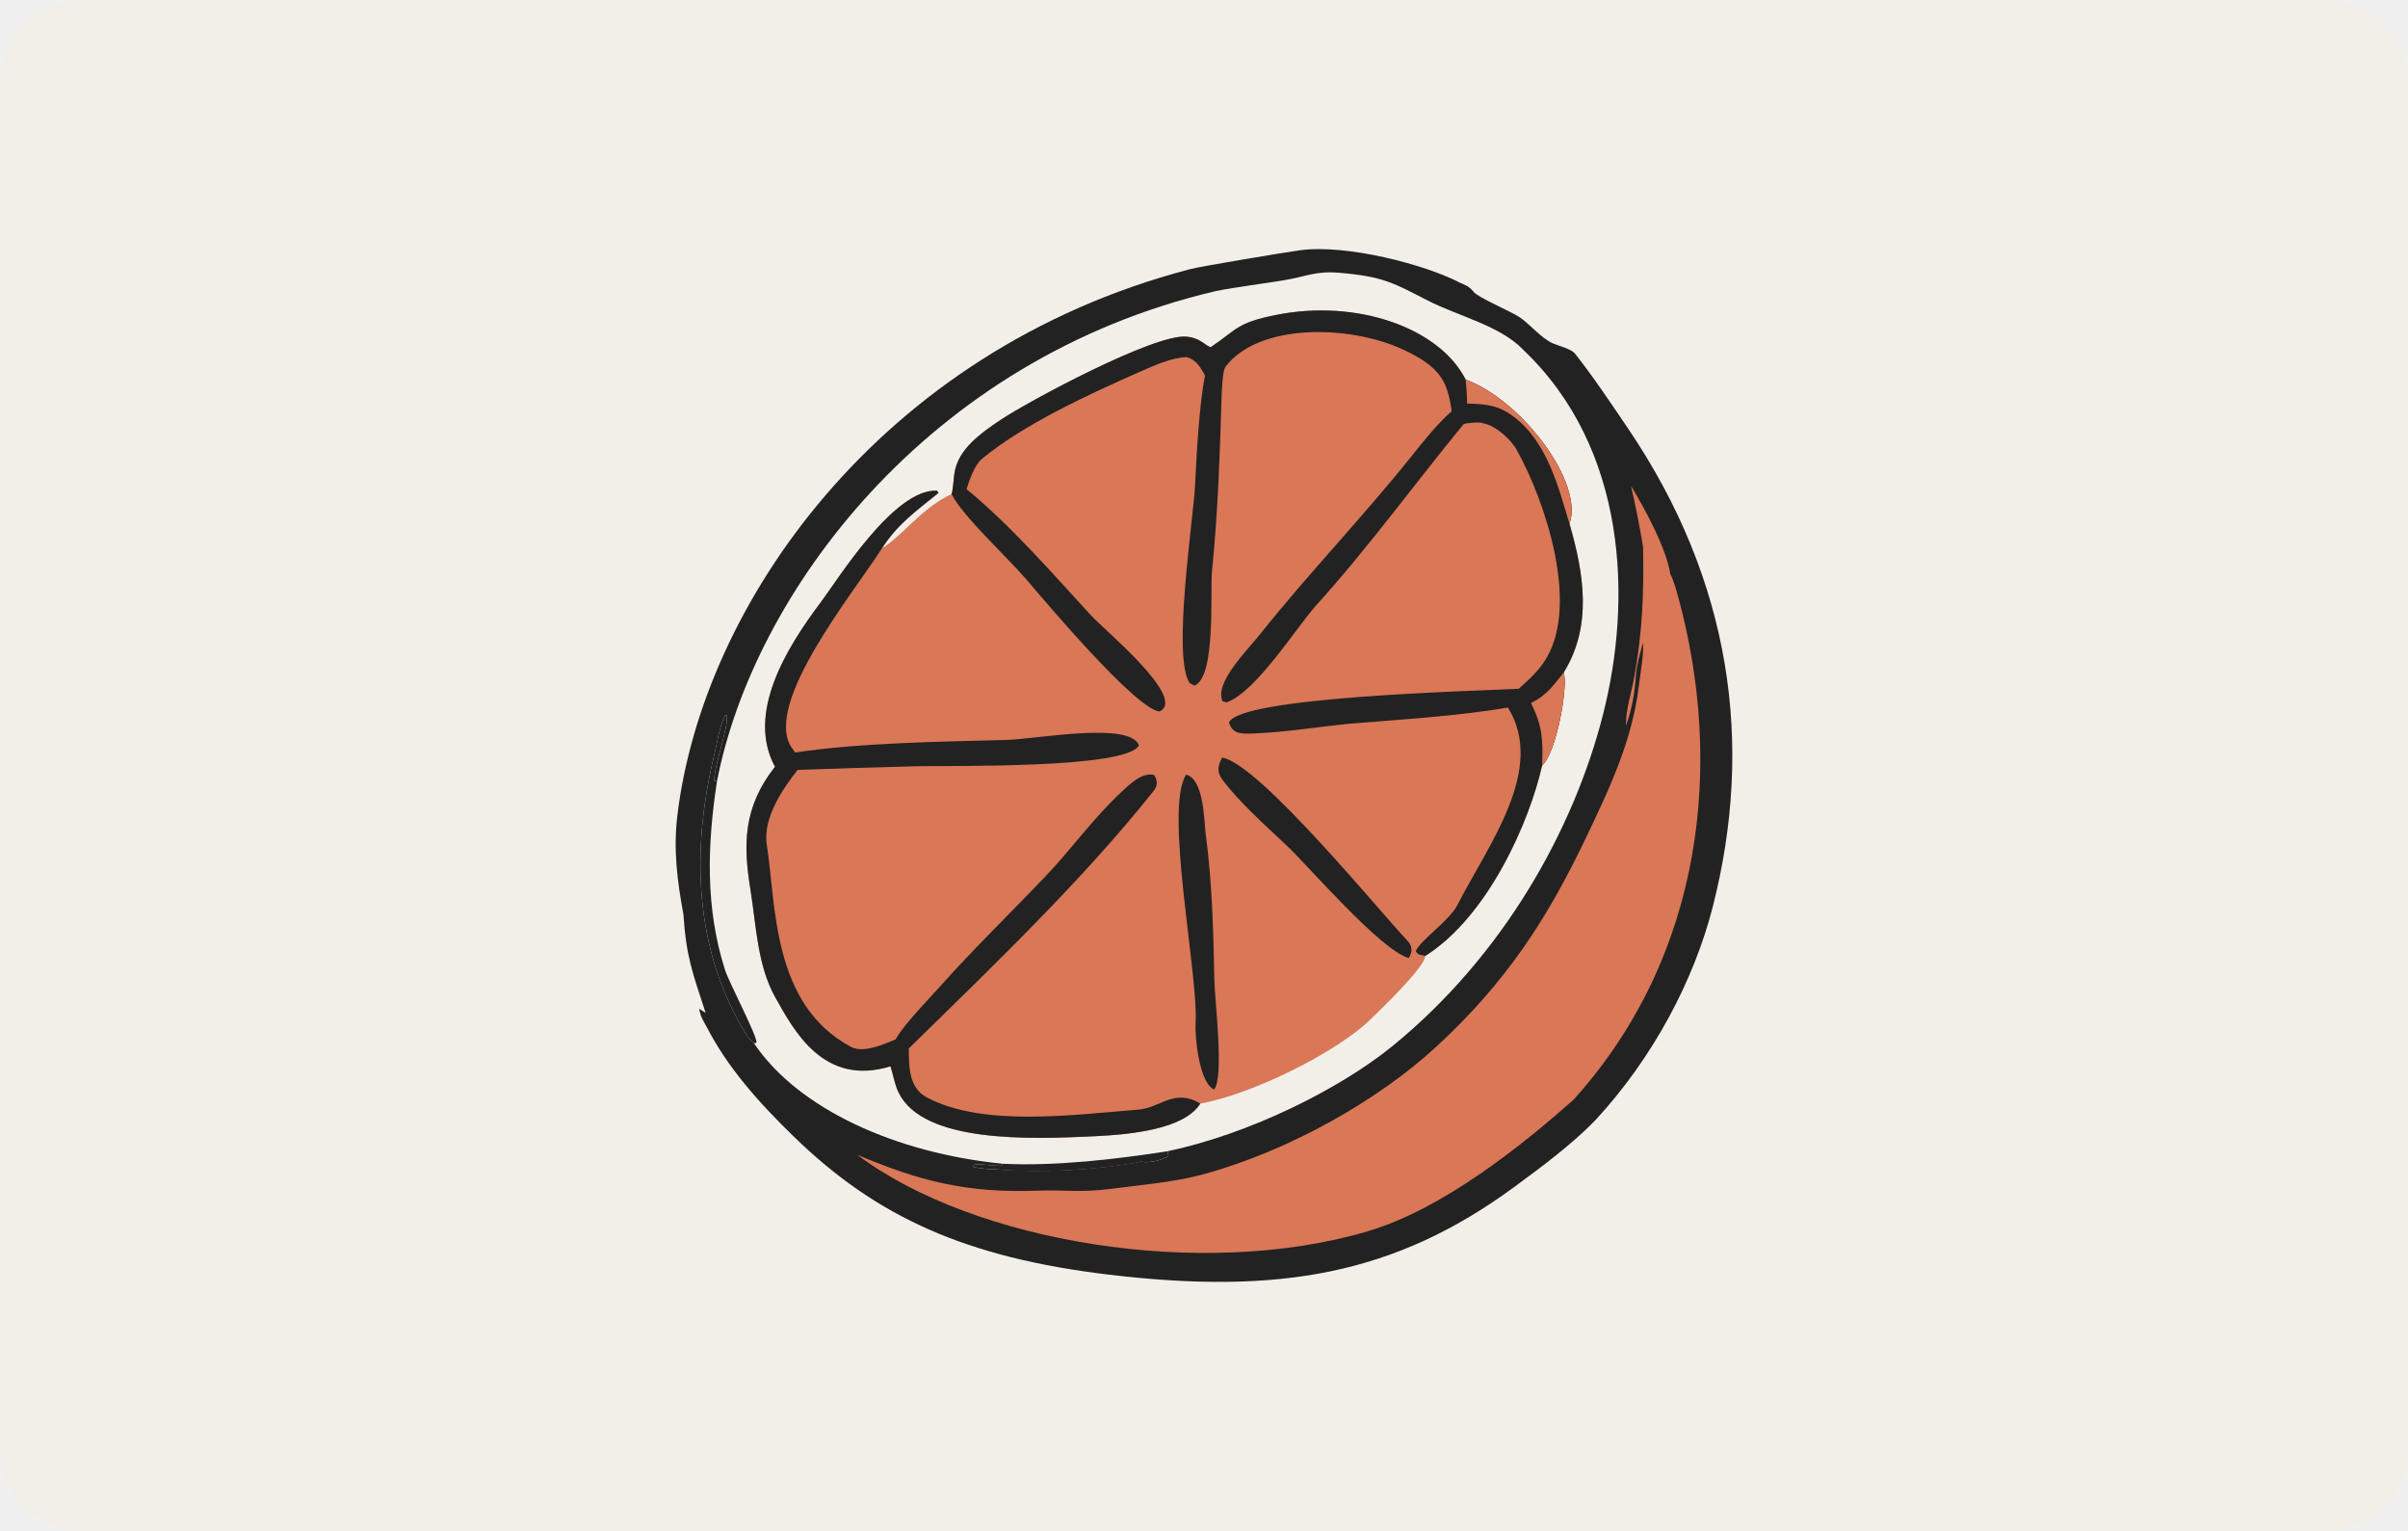
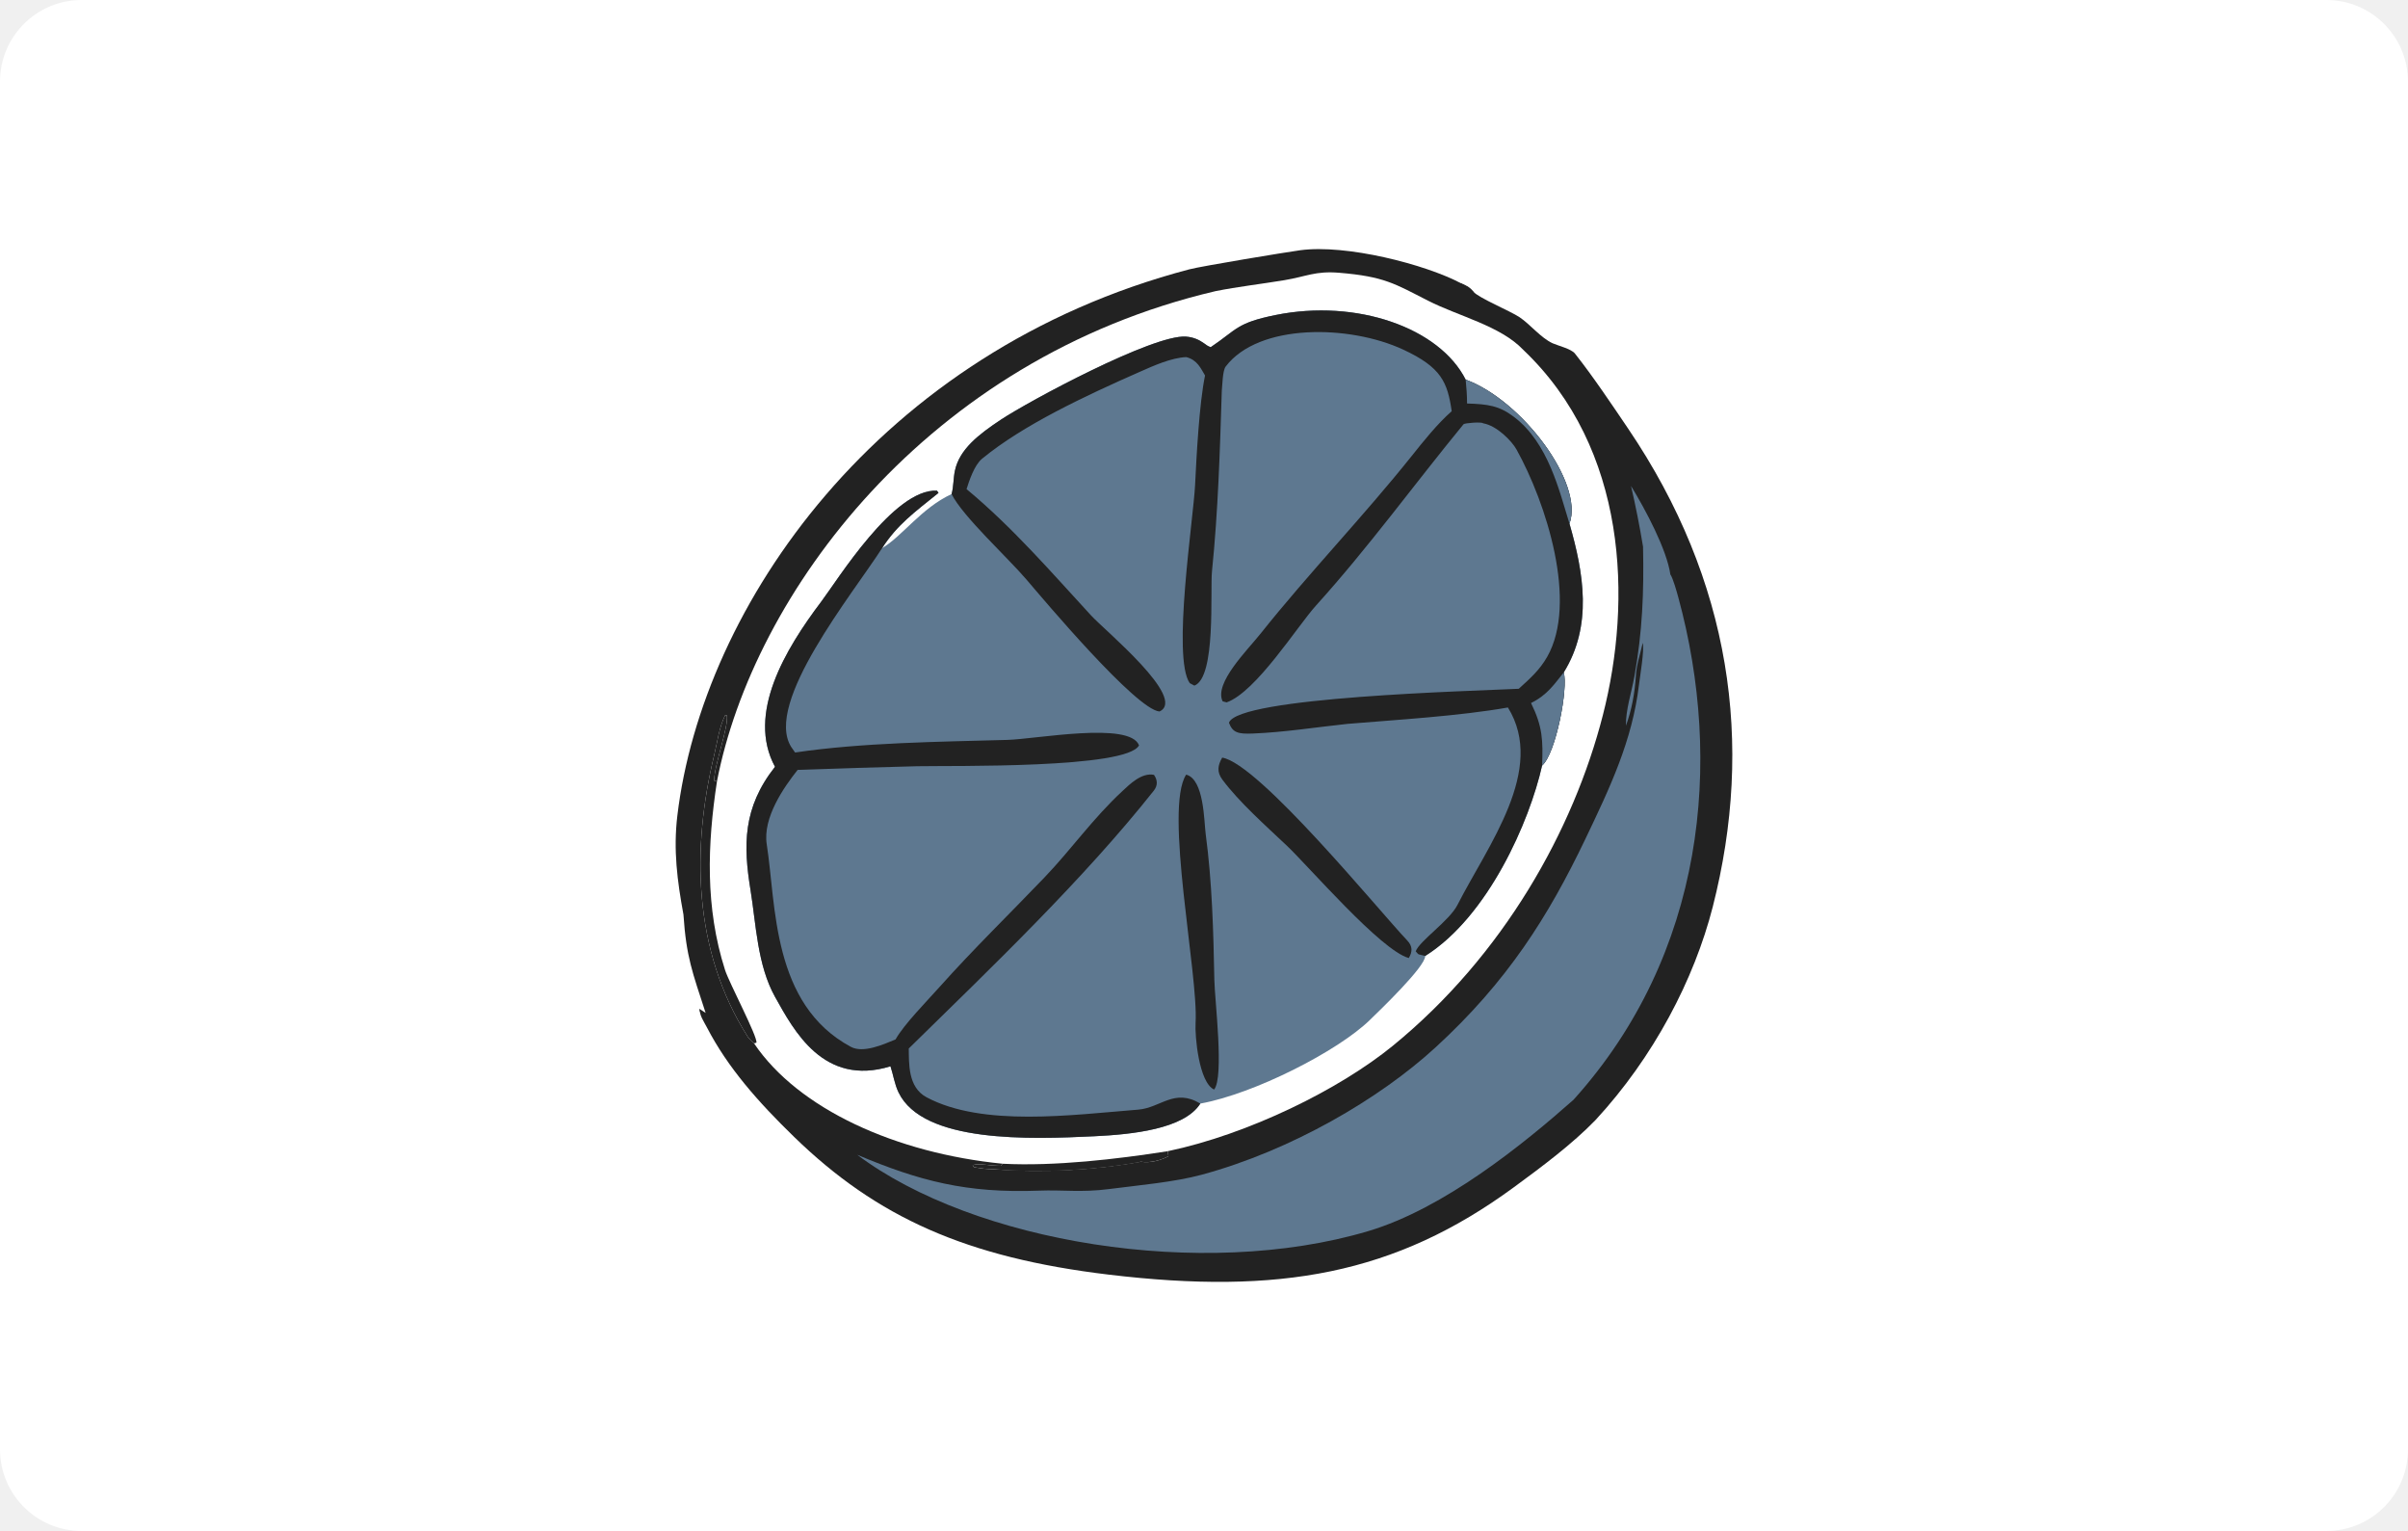
<svg xmlns="http://www.w3.org/2000/svg" width="236" height="150" viewBox="0 0 236 150" fill="none">
  <style>
-   .bg { fill: #F2EFE9; }
+   .bg { fill: #FFFFFF; }
  .ink { fill: #222222; }
+   .accent { fill: #5E7890; }
+   .fill { fill: #FFFFFF; }
  @media (prefers-color-scheme: dark) {
-     .bg { fill: #1C1A17; }
-     .ink { fill: #F2EFE9; }
+     .bg { fill: #181715; }
+     .ink { fill: #181715; }
+     .accent { fill: #5E7890; }
+     .fill { fill: #5E7890; }
  }
</style>
  <rect class="bg" width="236" height="150" rx="8" />
  <path class="ink" d="M144.421 28.596C144.923 29.189 148.01 30.469 148.914 31.071C149.969 31.773 150.997 33.093 152.164 33.631C152.619 33.842 153.99 34.181 154.344 34.627C156.115 36.855 158.049 39.75 159.575 42.004C169.643 56.879 171.951 72.846 167.86 88.852C166.043 95.956 162.074 103.574 156.354 109.755C154.099 112.083 151.131 114.299 148.371 116.322C136.735 124.854 125.4 126.885 108.667 124.884C94.718 123.215 85.937 119.272 77.825 111.386C74.304 107.964 71.331 104.612 69.278 100.653C68.996 100.109 68.484 99.378 68.62 98.868L68.568 99.22L68.541 98.837L69.157 99.243C67.863 95.261 67.257 93.765 66.982 89.602C66.374 86.289 65.982 83.279 66.385 79.912C68.837 59.401 86.07 34.408 116.555 26.39C117.77 26.07 126.14 24.691 127.43 24.517C131.933 23.911 139.686 25.892 143.219 27.768C143.921 28.106 143.944 28.085 144.421 28.596Z" />
  <path class="ink" d="M144.421 28.596C143.359 28.684 141.586 28.292 141.229 27.614L141.505 27.475L142.901 27.958L143.219 27.768C143.921 28.106 143.943 28.085 144.421 28.596Z" />
-   <path class="bg" d="M70.268 76.559C73.811 58.228 90.811 35.164 119.132 28.524C121.315 28.088 123.66 27.819 125.858 27.454C128.057 27.09 128.904 26.53 131.257 26.725C135.655 27.091 136.675 27.786 139.942 29.452C142.938 30.982 147.063 31.924 149.283 34.27C159.493 43.961 159.977 58.811 157.092 70.067C154.215 81.3 147.371 93.597 136.497 102.469C131.266 106.736 122.376 111.125 114.449 112.79L114.514 113.286C113.785 113.668 112.752 113.976 111.814 113.824C107.156 114.659 102.303 114.909 97.507 114.564C96.55 114.531 96.376 114.513 95.445 114.354L95.325 114.145C96.063 113.971 96.992 114.218 98.065 114.224L98.271 114.019C87.857 112.993 78.253 108.683 73.9 102.224C73.717 102.055 73.416 101.787 73.291 101.589C67.868 93.051 67.814 83.028 69.987 74.014C70.304 72.698 70.478 71.27 71.062 70.09L71.233 70.077C71.433 71.19 70.012 74.897 69.988 76.484L70.268 76.559Z" />
+   <path class="fill" d="M70.268 76.559C73.811 58.228 90.811 35.164 119.132 28.524C121.315 28.088 123.66 27.819 125.858 27.454C128.057 27.09 128.904 26.53 131.257 26.725C135.655 27.091 136.675 27.786 139.942 29.452C142.938 30.982 147.063 31.924 149.283 34.27C159.493 43.961 159.977 58.811 157.092 70.067C154.215 81.3 147.371 93.597 136.497 102.469C131.266 106.736 122.376 111.125 114.449 112.79L114.514 113.286C113.785 113.668 112.752 113.976 111.814 113.824C107.156 114.659 102.303 114.909 97.507 114.564C96.55 114.531 96.376 114.513 95.445 114.354L95.325 114.145C96.063 113.971 96.992 114.218 98.065 114.224L98.271 114.019C87.857 112.993 78.253 108.683 73.9 102.224C73.717 102.055 73.416 101.787 73.291 101.589C67.868 93.051 67.814 83.028 69.987 74.014C70.304 72.698 70.478 71.27 71.062 70.09L71.233 70.077C71.433 71.19 70.012 74.897 69.988 76.484L70.268 76.559Z" />
  <path class="ink" d="M73.9 102.224C73.717 102.055 73.416 101.787 73.291 101.589C67.868 93.052 67.814 83.028 69.987 74.014C70.304 72.698 70.478 71.27 71.062 70.09L71.233 70.077C71.433 71.19 70.012 74.897 69.988 76.485L70.268 76.559C69.326 82.724 69.098 88.908 71.061 95.043C71.463 96.297 74.277 101.61 74.133 102.156L73.9 102.224Z" />
  <path class="ink" d="M98.271 114.019C103.408 114.277 109.438 113.573 114.449 112.79L114.514 113.286C113.785 113.668 112.752 113.976 111.813 113.823C107.156 114.659 102.303 114.909 97.506 114.564C96.549 114.531 96.375 114.513 95.445 114.354L95.324 114.145C96.062 113.971 96.992 114.218 98.064 114.224L98.271 114.019Z" />
  <path class="ink" d="M97.507 114.564C97.259 114.619 111.775 113.82 111.814 113.823C107.157 114.659 102.304 114.909 97.507 114.564Z" />
-   <path d="M93.261 48.406C93.466 47.661 93.426 46.872 93.587 46.116C94.032 44.017 95.925 42.555 98.108 41.109C100.846 39.295 113.036 32.742 116.24 32.98C116.972 33.034 117.541 33.3 118.022 33.65C118.261 33.822 118.342 33.9 118.657 34.017C121.257 32.268 121.175 31.64 125.024 30.863C132.957 29.261 141.074 32.11 143.646 37.195C149.144 39.21 155.254 47.315 153.819 51.304C155.202 56.109 156.112 61.273 153.254 65.887C153.704 67.394 152.497 73.813 151.135 75.003C149.91 80.469 145.853 89.784 139.679 93.661C139.71 94.696 135.231 98.986 134.236 99.953C131.128 102.976 122.936 107.166 117.641 108.124C116.049 110.639 110.908 111.149 107.262 111.325C100.992 111.627 90.467 112.022 88.06 107.024C87.671 106.217 87.55 105.31 87.273 104.473C80.694 106.497 77.782 100.921 75.965 97.68C74.22 94.569 74.098 90.534 73.56 87.228C72.843 82.829 72.786 79.145 75.956 75.127C73.15 69.947 76.964 63.609 80.481 58.953C82.081 56.836 87.61 47.854 91.831 48.073L91.981 48.292C89.565 50.238 87.954 51.395 86.454 53.699C88.374 52.595 90.292 49.779 93.261 48.406Z" fill="#D97757" />
+   <path d="M93.261 48.406C93.466 47.661 93.426 46.872 93.587 46.116C94.032 44.017 95.925 42.555 98.108 41.109C100.846 39.295 113.036 32.742 116.24 32.98C116.972 33.034 117.541 33.3 118.022 33.65C118.261 33.822 118.342 33.9 118.657 34.017C121.257 32.268 121.175 31.64 125.024 30.863C132.957 29.261 141.074 32.11 143.646 37.195C149.144 39.21 155.254 47.315 153.819 51.304C155.202 56.109 156.112 61.273 153.254 65.887C153.704 67.394 152.497 73.813 151.135 75.003C149.91 80.469 145.853 89.784 139.679 93.661C139.71 94.696 135.231 98.986 134.236 99.953C131.128 102.976 122.936 107.166 117.641 108.124C116.049 110.639 110.908 111.149 107.262 111.325C100.992 111.627 90.467 112.022 88.06 107.024C87.671 106.217 87.55 105.31 87.273 104.473C80.694 106.497 77.782 100.921 75.965 97.68C74.22 94.569 74.098 90.534 73.56 87.228C72.843 82.829 72.786 79.145 75.956 75.127C73.15 69.947 76.964 63.609 80.481 58.953C82.081 56.836 87.61 47.854 91.831 48.073L91.981 48.292C89.565 50.238 87.954 51.395 86.454 53.699C88.374 52.595 90.292 49.779 93.261 48.406Z" class="accent" />
  <path class="ink" d="M93.262 48.406C93.466 47.661 93.427 46.872 93.588 46.116C94.032 44.017 95.926 42.555 98.108 41.109C100.846 39.295 113.036 32.742 116.24 32.98C116.972 33.034 117.541 33.3 118.023 33.65C118.261 33.822 118.342 33.9 118.657 34.017C121.257 32.268 121.175 31.64 125.024 30.863C132.958 29.261 141.074 32.11 143.646 37.195C149.144 39.21 155.254 47.315 153.819 51.304C155.202 56.109 156.112 61.273 153.254 65.887C153.704 67.394 152.497 73.813 151.136 75.003C149.911 80.469 145.853 89.784 139.679 93.661C138.879 93.439 139.122 93.623 138.749 93.207C139.125 92.181 142.048 90.216 142.836 88.669C145.805 82.843 151.563 75.41 147.785 69.317C143.019 70.16 136.932 70.516 132.063 70.923C128.971 71.248 125.916 71.743 122.779 71.869C121.331 71.927 120.809 71.784 120.445 70.81C121.332 68.282 144.276 67.713 148.848 67.484C149.977 66.465 150.907 65.63 151.633 64.356C154.668 59.029 151.541 49.269 148.62 44.025C148.165 43.209 146.703 41.703 145.353 41.473C145.218 41.311 143.532 41.448 143.435 41.566C138.605 47.448 134.167 53.586 128.965 59.342C127.148 61.353 123.117 67.788 120.219 68.817L119.824 68.711C118.969 66.926 122.244 63.716 123.556 62.067C128.246 56.178 133.664 50.554 138.366 44.663C139.46 43.292 140.883 41.502 142.277 40.289C141.864 37.453 141.265 35.985 137.508 34.245C132.227 31.799 123.352 31.661 120.124 35.914C119.815 36.321 119.803 37.777 119.745 38.266C119.559 44.167 119.384 50.079 118.783 55.97C118.589 57.874 119.2 66.36 117.059 67.174L116.603 66.932C114.85 64.425 116.967 50.831 117.126 47.519C117.258 44.776 117.538 39.487 118.102 36.789C117.689 36.11 117.355 35.263 116.259 34.987C114.782 35.051 113.048 35.837 111.698 36.434C106.345 38.796 100.292 41.62 96.246 44.947C95.479 45.577 94.975 47.148 94.728 47.922C99.243 51.659 103.166 56.214 106.942 60.31C108.302 61.786 116.383 68.428 113.637 69.71C111.334 69.509 102.29 58.764 100.619 56.802C98.762 54.623 94.363 50.61 93.262 48.406Z" />
-   <path d="M153.253 65.886C153.703 67.394 152.496 73.813 151.135 75.003C151.23 72.544 151.192 71.2 150.051 68.879C151.655 68.085 152.319 67.048 153.253 65.886Z" fill="#D97757" />
-   <path d="M143.645 37.195C149.143 39.21 155.253 47.315 153.818 51.304C152.815 48.081 151.751 43.399 148.373 40.841C146.921 39.742 145.815 39.596 143.781 39.534C143.781 38.713 143.722 38.008 143.645 37.195Z" fill="#D97757" />
+   <path d="M153.253 65.886C153.703 67.394 152.496 73.813 151.135 75.003C151.23 72.544 151.192 71.2 150.051 68.879C151.655 68.085 152.319 67.048 153.253 65.886Z" class="accent" />
+   <path d="M143.645 37.195C149.143 39.21 155.253 47.315 153.818 51.304C152.815 48.081 151.751 43.399 148.373 40.841C146.921 39.742 145.815 39.596 143.781 39.534C143.781 38.713 143.722 38.008 143.645 37.195Z" class="accent" />
  <path class="ink" d="M75.956 75.127C73.15 69.947 76.964 63.609 80.481 58.953C82.081 56.836 87.61 47.854 91.831 48.073L91.981 48.292C89.565 50.238 87.954 51.395 86.454 53.699C83.602 58.149 74.832 68.886 77.544 73.184C77.662 73.368 77.789 73.549 77.925 73.728C84.476 72.757 92.013 72.678 98.729 72.493C101.543 72.416 110.748 70.662 111.633 73.028C110.421 75.318 93.435 75.003 89.898 75.072C85.988 75.17 82.08 75.29 78.174 75.431C76.84 77.114 74.736 80.099 75.147 82.732C76.075 88.666 75.623 98.405 83.398 102.569C84.603 103.214 86.569 102.337 87.769 101.84C88.6 100.359 90.858 98.075 92.09 96.692C95.344 93.044 98.942 89.544 102.365 85.969C105.017 83.198 107.117 80.176 110.01 77.501C110.676 76.885 111.869 75.667 113.099 75.917C113.459 76.438 113.48 76.964 113.073 77.476C106.197 86.14 97.344 94.618 89.063 102.729C89.099 104.135 88.944 106.513 90.811 107.508C96.309 110.439 105.064 109.235 111.543 108.719C113.762 108.542 115.085 106.59 117.641 108.124C116.049 110.639 110.908 111.149 107.262 111.326C100.992 111.627 90.467 112.022 88.06 107.024C87.671 106.217 87.55 105.31 87.273 104.473C80.694 106.497 77.782 100.922 75.965 97.68C74.22 94.569 74.098 90.534 73.56 87.228C72.843 82.829 72.786 79.146 75.956 75.127Z" />
  <path class="ink" d="M116.252 75.896C118.02 76.348 118.002 80.499 118.165 81.709C118.795 86.397 118.926 91.314 119.014 96.007C119.051 97.985 119.992 105.537 118.989 106.751C117.496 106.052 117.095 101.497 117.175 100.218C117.468 95.503 114.058 79.239 116.252 75.896Z" />
  <path class="ink" d="M119.781 74.228C123.378 74.799 135.225 89.319 137.92 92.145C138.458 92.71 138.436 93.261 138.07 93.864C135.333 93.128 128.234 84.85 126.103 82.841C124.002 80.858 121.432 78.575 119.803 76.389C119.242 75.637 119.346 74.99 119.781 74.228Z" />
-   <path d="M161.029 53.563C160.702 51.576 160.31 49.593 159.852 47.615C161.274 49.94 163.356 53.842 163.706 56.279C163.972 56.668 164.345 58.013 164.49 58.546C168.868 74.623 167.112 93.456 154.21 107.756C149.33 112.073 141.541 118.407 134.097 120.62C117.811 125.461 95.412 121.714 84.016 113.144C90.107 115.708 94.72 116.923 101.82 116.655C104.199 116.565 105.974 116.851 108.689 116.5C111.559 116.128 115.091 115.823 117.786 115.092C126.555 112.716 135.191 107.66 140.674 102.636C147.74 96.163 151.748 89.775 155.352 82.252C157.814 77.11 159.975 72.561 160.631 67.088C160.732 66.231 161.171 63.709 161.001 62.986C160.737 64.163 160.397 65.051 160.323 66.259C160.223 67.876 159.926 69.531 159.353 71.105C159.322 69.548 159.898 67.857 160.181 66.282C160.973 61.861 161.123 57.996 161.029 53.563Z" fill="#D97757" />
+   <path d="M161.029 53.563C160.702 51.576 160.31 49.593 159.852 47.615C161.274 49.94 163.356 53.842 163.706 56.279C163.972 56.668 164.345 58.013 164.49 58.546C168.868 74.623 167.112 93.456 154.21 107.756C149.33 112.073 141.541 118.407 134.097 120.62C117.811 125.461 95.412 121.714 84.016 113.144C90.107 115.708 94.72 116.923 101.82 116.655C104.199 116.565 105.974 116.851 108.689 116.5C111.559 116.128 115.091 115.823 117.786 115.092C126.555 112.716 135.191 107.66 140.674 102.636C147.74 96.163 151.748 89.775 155.352 82.252C157.814 77.11 159.975 72.561 160.631 67.088C160.732 66.231 161.171 63.709 161.001 62.986C160.737 64.163 160.397 65.051 160.323 66.259C160.223 67.876 159.926 69.531 159.353 71.105C159.322 69.548 159.898 67.857 160.181 66.282C160.973 61.861 161.123 57.996 161.029 53.563Z" class="accent" />
</svg>
